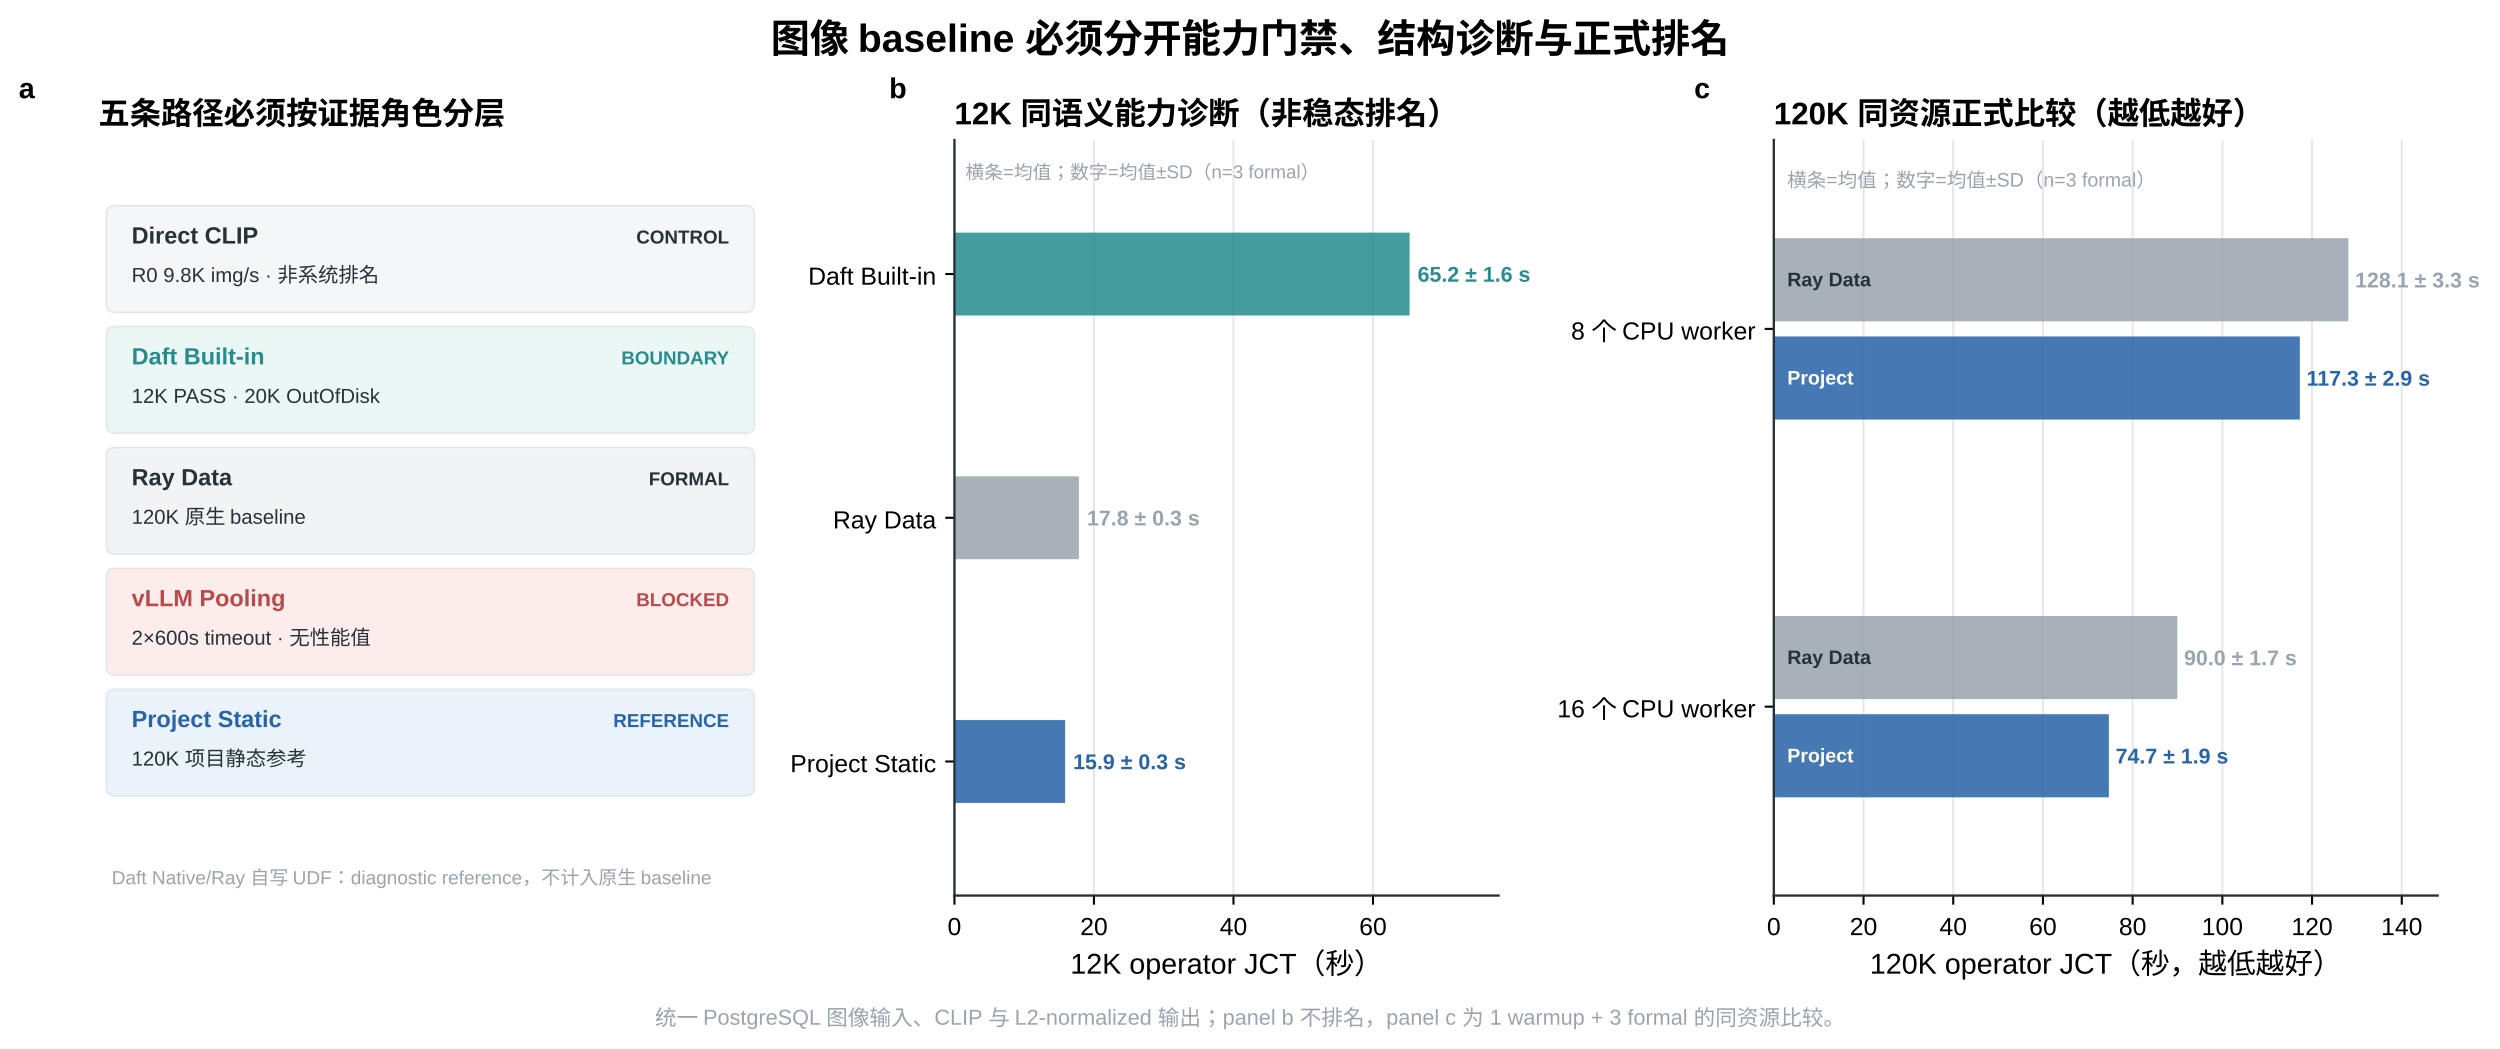
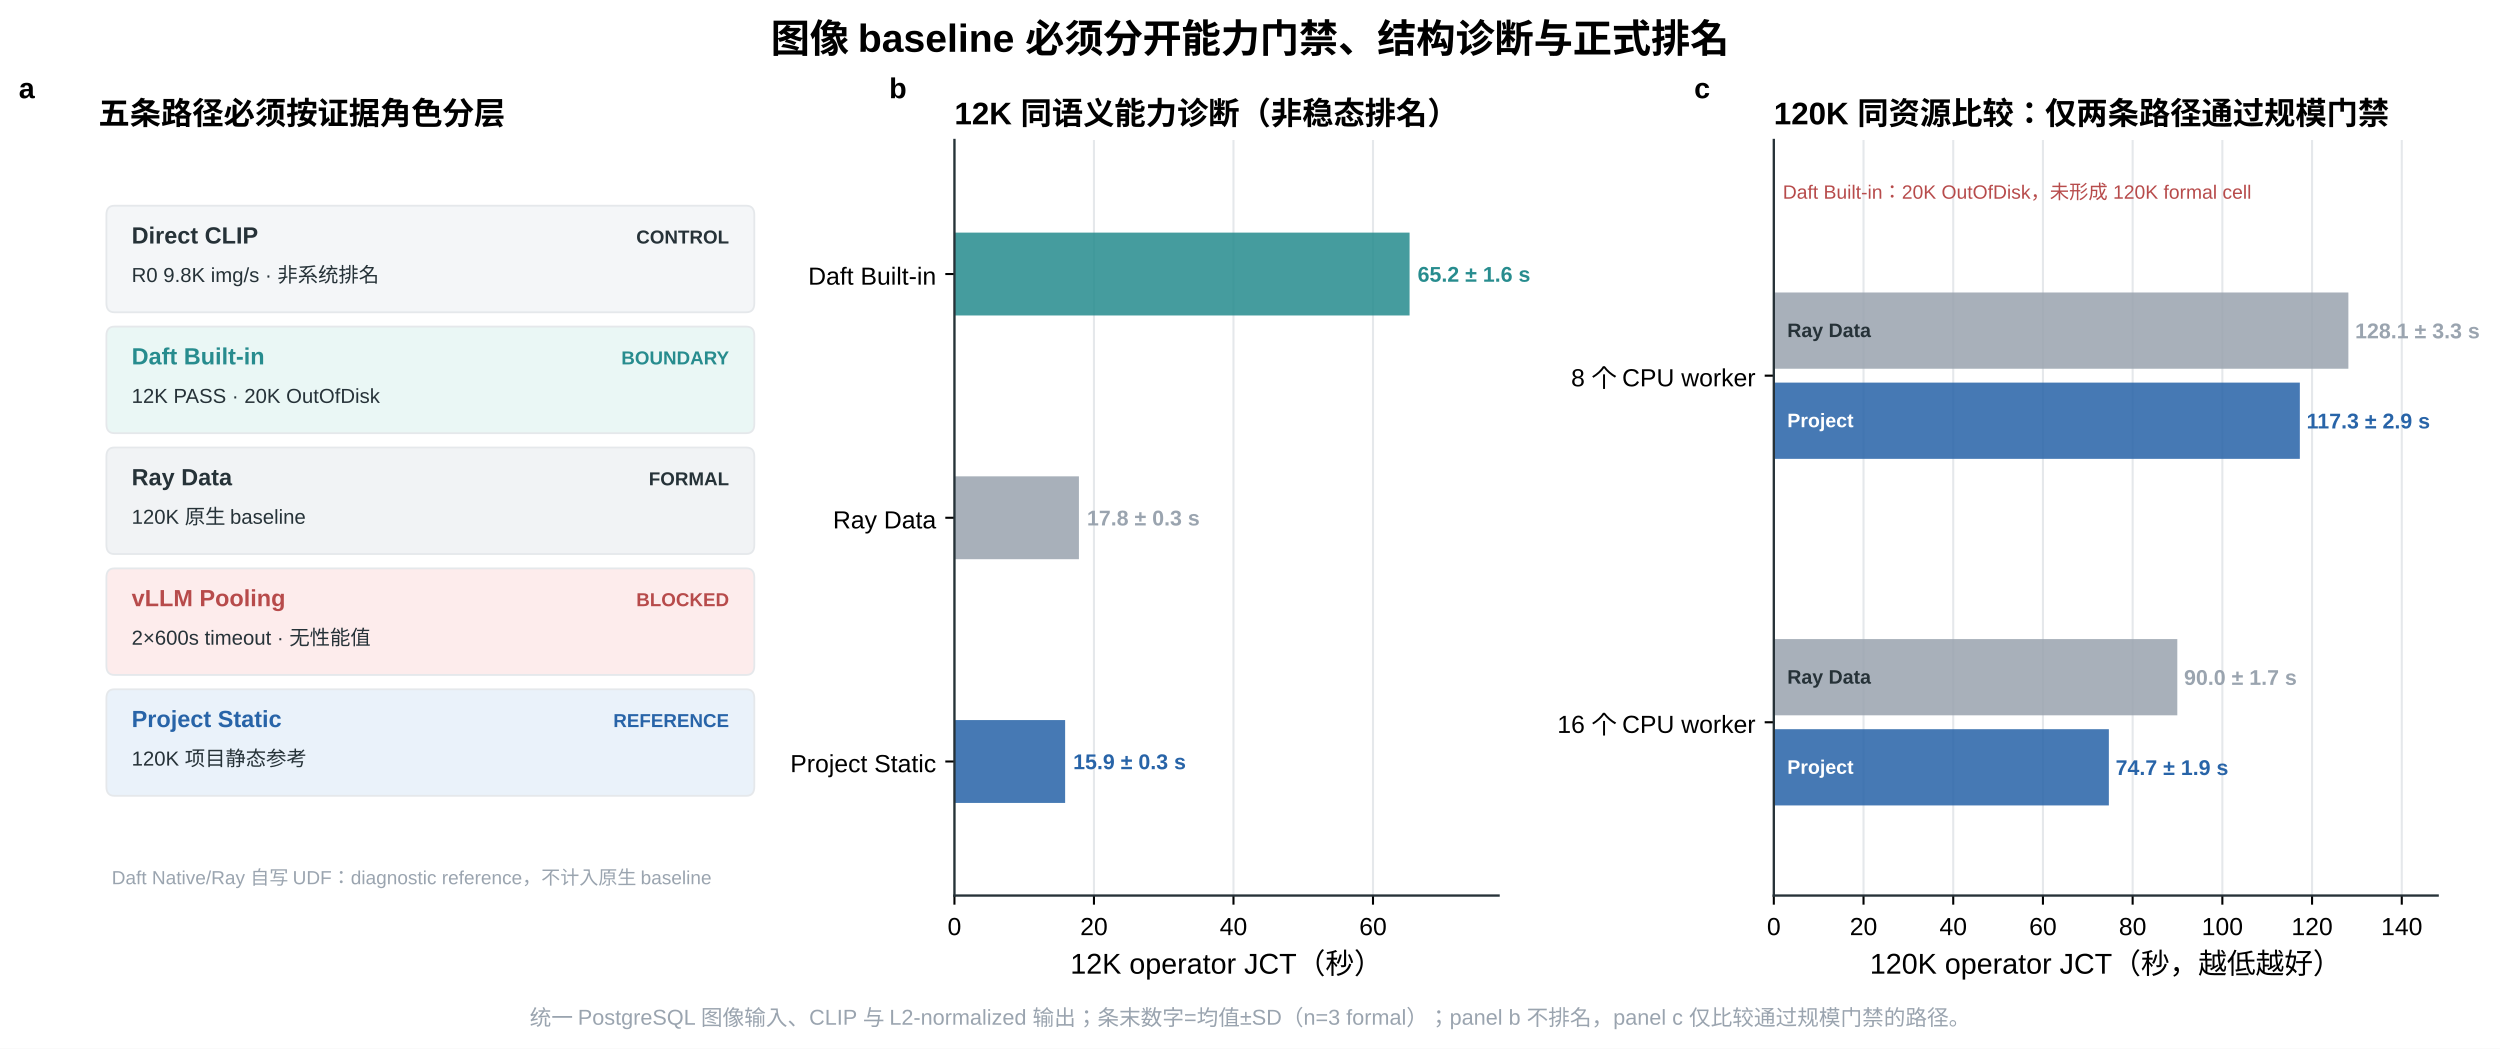
<svg xmlns="http://www.w3.org/2000/svg" xmlns:xlink="http://www.w3.org/1999/xlink" width="958.799pt" height="402.186pt" viewBox="0 0 958.799 402.186" version="1.1">
  <defs>
    <style type="text/css">*{stroke-linejoin: round; stroke-linecap: butt}</style>
  </defs>
  <g id="figure_1">
    <g id="patch_1">
      <path d="M 0 402.186 L 958.799 402.186 L 958.799 0 L 0 0 z " style="fill: #ffffff" />
    </g>
    <g id="axes_1">
      <g id="patch_2">
-         <path d="M 43.862 119.757 L 286.235 119.757 Q 289.29 119.757 289.29 116.28 L 289.29 82.377 Q 289.29 78.899 286.235 78.899 L 43.862 78.899 Q 40.806 78.899 40.806 82.377 L 40.806 116.28 Q 40.806 119.757 43.862 119.757 z " clip-path="url(#peb7916092c)" style="fill: #f4f6f8; stroke: #e5e8eb; stroke-width: 0.7; stroke-linejoin: miter" />
+         <path d="M 43.862 119.757 L 286.235 119.757 Q 289.29 119.757 289.29 116.28 L 289.29 82.377 Q 289.29 78.899 286.235 78.899 L 43.862 78.899 Q 40.806 78.899 40.806 82.377 L 40.806 116.28 Q 40.806 119.757 43.862 119.757 z " clip-path="url(#p4545ab8f3a)" style="fill: #f4f6f8; stroke: #e5e8eb; stroke-width: 0.7; stroke-linejoin: miter" />
      </g>
      <g id="patch_3">
-         <path d="M 43.862 166.121 L 286.235 166.121 Q 289.29 166.121 289.29 162.644 L 289.29 128.74 Q 289.29 125.263 286.235 125.263 L 43.862 125.263 Q 40.806 125.263 40.806 128.74 L 40.806 162.644 Q 40.806 166.121 43.862 166.121 z " clip-path="url(#peb7916092c)" style="fill: #eaf7f5; stroke: #e5e8eb; stroke-width: 0.7; stroke-linejoin: miter" />
+         <path d="M 43.862 166.121 L 286.235 166.121 Q 289.29 166.121 289.29 162.644 L 289.29 128.74 Q 289.29 125.263 286.235 125.263 L 43.862 125.263 Q 40.806 125.263 40.806 128.74 L 40.806 162.644 Q 40.806 166.121 43.862 166.121 z " clip-path="url(#p4545ab8f3a)" style="fill: #eaf7f5; stroke: #e5e8eb; stroke-width: 0.7; stroke-linejoin: miter" />
      </g>
      <g id="patch_4">
-         <path d="M 43.862 212.485 L 286.235 212.485 Q 289.29 212.485 289.29 209.007 L 289.29 175.104 Q 289.29 171.627 286.235 171.627 L 43.862 171.627 Q 40.806 171.627 40.806 175.104 L 40.806 209.007 Q 40.806 212.485 43.862 212.485 z " clip-path="url(#peb7916092c)" style="fill: #f1f3f5; stroke: #e5e8eb; stroke-width: 0.7; stroke-linejoin: miter" />
+         <path d="M 43.862 212.485 L 286.235 212.485 Q 289.29 212.485 289.29 209.007 L 289.29 175.104 Q 289.29 171.627 286.235 171.627 L 43.862 171.627 Q 40.806 171.627 40.806 175.104 L 40.806 209.007 Q 40.806 212.485 43.862 212.485 z " clip-path="url(#p4545ab8f3a)" style="fill: #f1f3f5; stroke: #e5e8eb; stroke-width: 0.7; stroke-linejoin: miter" />
      </g>
      <g id="patch_5">
-         <path d="M 43.862 258.848 L 286.235 258.848 Q 289.29 258.848 289.29 255.371 L 289.29 221.468 Q 289.29 217.99 286.235 217.99 L 43.862 217.99 Q 40.806 217.99 40.806 221.468 L 40.806 255.371 Q 40.806 258.848 43.862 258.848 z " clip-path="url(#peb7916092c)" style="fill: #fdecec; stroke: #e5e8eb; stroke-width: 0.7; stroke-linejoin: miter" />
+         <path d="M 43.862 258.848 L 286.235 258.848 Q 289.29 258.848 289.29 255.371 L 289.29 221.468 Q 289.29 217.99 286.235 217.99 L 43.862 217.99 Q 40.806 217.99 40.806 221.468 L 40.806 255.371 Q 40.806 258.848 43.862 258.848 z " clip-path="url(#p4545ab8f3a)" style="fill: #fdecec; stroke: #e5e8eb; stroke-width: 0.7; stroke-linejoin: miter" />
      </g>
      <g id="patch_6">
-         <path d="M 43.862 305.212 L 286.235 305.212 Q 289.29 305.212 289.29 301.735 L 289.29 267.831 Q 289.29 264.354 286.235 264.354 L 43.862 264.354 Q 40.806 264.354 40.806 267.831 L 40.806 301.735 Q 40.806 305.212 43.862 305.212 z " clip-path="url(#peb7916092c)" style="fill: #eaf2fa; stroke: #e5e8eb; stroke-width: 0.7; stroke-linejoin: miter" />
+         <path d="M 43.862 305.212 L 286.235 305.212 Q 289.29 305.212 289.29 301.735 L 289.29 267.831 Q 289.29 264.354 286.235 264.354 L 43.862 264.354 Q 40.806 264.354 40.806 267.831 L 40.806 301.735 Q 40.806 305.212 43.862 305.212 z " clip-path="url(#p4545ab8f3a)" style="fill: #eaf2fa; stroke: #e5e8eb; stroke-width: 0.7; stroke-linejoin: miter" />
      </g>
      <g id="text_1">
        <text style="font-weight: 700; font-size: 9px; font-family: 'PingFang SC', 'Hiragino Sans GB', 'Heiti SC', 'Arial', 'DejaVu Sans', 'Liberation Sans', sans-serif; text-anchor: start; fill: #263238" x="50.481" y="93.388" transform="rotate(-0 50.481 93.38798)">Direct CLIP</text>
      </g>
      <g id="text_2">
        <text style="font-weight: 700; font-size: 7.2px; font-family: 'PingFang SC', 'Hiragino Sans GB', 'Heiti SC', 'Arial', 'DejaVu Sans', 'Liberation Sans', sans-serif; text-anchor: end; fill: #263238" x="279.616" y="93.388" transform="rotate(-0 279.6157 93.38798)">CONTROL</text>
      </g>
      <g id="text_3">
        <text style="font-size: 7.8px; font-family: 'PingFang SC', 'Hiragino Sans GB', 'Heiti SC', 'Arial', 'DejaVu Sans', 'Liberation Sans', sans-serif; text-anchor: start; fill: #263238" x="50.481" y="108.166" transform="rotate(-0 50.481 108.1664)">R0 9.8K img/s · 非系统排名</text>
      </g>
      <g id="text_4">
        <text style="font-weight: 700; font-size: 9px; font-family: 'PingFang SC', 'Hiragino Sans GB', 'Heiti SC', 'Arial', 'DejaVu Sans', 'Liberation Sans', sans-serif; text-anchor: start; fill: #278c8e" x="50.481" y="139.752" transform="rotate(-0 50.481 139.7516)">Daft Built-in</text>
      </g>
      <g id="text_5">
        <text style="font-weight: 700; font-size: 7.2px; font-family: 'PingFang SC', 'Hiragino Sans GB', 'Heiti SC', 'Arial', 'DejaVu Sans', 'Liberation Sans', sans-serif; text-anchor: end; fill: #278c8e" x="279.616" y="139.752" transform="rotate(-0 279.6157 139.7516)">BOUNDARY</text>
      </g>
      <g id="text_6">
        <text style="font-size: 7.8px; font-family: 'PingFang SC', 'Hiragino Sans GB', 'Heiti SC', 'Arial', 'DejaVu Sans', 'Liberation Sans', sans-serif; text-anchor: start; fill: #263238" x="50.481" y="154.53" transform="rotate(-0 50.481 154.53)">12K PASS · 20K OutOfDisk</text>
      </g>
      <g id="text_7">
        <text style="font-weight: 700; font-size: 9px; font-family: 'PingFang SC', 'Hiragino Sans GB', 'Heiti SC', 'Arial', 'DejaVu Sans', 'Liberation Sans', sans-serif; text-anchor: start; fill: #263238" x="50.481" y="186.115" transform="rotate(-0 50.481 186.1153)">Ray Data</text>
      </g>
      <g id="text_8">
        <text style="font-weight: 700; font-size: 7.2px; font-family: 'PingFang SC', 'Hiragino Sans GB', 'Heiti SC', 'Arial', 'DejaVu Sans', 'Liberation Sans', sans-serif; text-anchor: end; fill: #263238" x="279.616" y="186.115" transform="rotate(-0 279.6157 186.1153)">FORMAL</text>
      </g>
      <g id="text_9">
        <text style="font-size: 7.8px; font-family: 'PingFang SC', 'Hiragino Sans GB', 'Heiti SC', 'Arial', 'DejaVu Sans', 'Liberation Sans', sans-serif; text-anchor: start; fill: #263238" x="50.481" y="200.894" transform="rotate(-0 50.481 200.8937)">120K 原生 baseline</text>
      </g>
      <g id="text_10">
        <text style="font-weight: 700; font-size: 9px; font-family: 'PingFang SC', 'Hiragino Sans GB', 'Heiti SC', 'Arial', 'DejaVu Sans', 'Liberation Sans', sans-serif; text-anchor: start; fill: #b74b4b" x="50.481" y="232.479" transform="rotate(-0 50.481 232.4789)">vLLM Pooling</text>
      </g>
      <g id="text_11">
        <text style="font-weight: 700; font-size: 7.2px; font-family: 'PingFang SC', 'Hiragino Sans GB', 'Heiti SC', 'Arial', 'DejaVu Sans', 'Liberation Sans', sans-serif; text-anchor: end; fill: #b74b4b" x="279.616" y="232.479" transform="rotate(-0 279.6157 232.4789)">BLOCKED</text>
      </g>
      <g id="text_12">
        <text style="font-size: 7.8px; font-family: 'PingFang SC', 'Hiragino Sans GB', 'Heiti SC', 'Arial', 'DejaVu Sans', 'Liberation Sans', sans-serif; text-anchor: start; fill: #263238" x="50.481" y="247.257" transform="rotate(-0 50.481 247.2573)">2×600s timeout · 无性能值</text>
      </g>
      <g id="text_13">
        <text style="font-weight: 700; font-size: 9px; font-family: 'PingFang SC', 'Hiragino Sans GB', 'Heiti SC', 'Arial', 'DejaVu Sans', 'Liberation Sans', sans-serif; text-anchor: start; fill: #2864a8" x="50.481" y="278.843" transform="rotate(-0 50.481 278.8425)">Project Static</text>
      </g>
      <g id="text_14">
        <text style="font-weight: 700; font-size: 7.2px; font-family: 'PingFang SC', 'Hiragino Sans GB', 'Heiti SC', 'Arial', 'DejaVu Sans', 'Liberation Sans', sans-serif; text-anchor: end; fill: #2864a8" x="279.616" y="278.843" transform="rotate(-0 279.6157 278.8425)">REFERENCE</text>
      </g>
      <g id="text_15">
        <text style="font-size: 7.8px; font-family: 'PingFang SC', 'Hiragino Sans GB', 'Heiti SC', 'Arial', 'DejaVu Sans', 'Liberation Sans', sans-serif; text-anchor: start; fill: #263238" x="50.481" y="293.621" transform="rotate(-0 50.481 293.621)">120K 项目静态参考</text>
      </g>
      <g id="text_16">
        <text style="font-size: 7.3px; font-family: 'PingFang SC', 'Hiragino Sans GB', 'Heiti SC', 'Arial', 'DejaVu Sans', 'Liberation Sans', sans-serif; text-anchor: start; fill: #9aa4af" x="42.843" y="339.115" transform="rotate(-0 42.84318 339.1153)">Daft Native/Ray 自写 UDF：diagnostic reference，不计入原生 baseline</text>
      </g>
      <g id="text_17">
        <text style="font-weight: 700; font-size: 11px; font-family: 'PingFang SC', 'Hiragino Sans GB', 'Heiti SC', 'Arial', 'DejaVu Sans', 'Liberation Sans', sans-serif; text-anchor: start" x="7.2" y="37.66" transform="rotate(-0 7.2 37.66047)">a</text>
      </g>
      <g id="text_18">
        <text style="font-weight: 700; font-size: 12px; font-family: 'PingFang SC', 'Hiragino Sans GB', 'Heiti SC', 'Arial', 'DejaVu Sans', 'Liberation Sans', sans-serif; text-anchor: start" x="37.751" y="47.689" transform="rotate(-0 37.75129 47.68911)">五条路径必须按证据角色分层</text>
      </g>
    </g>
    <g id="axes_2">
      <g id="patch_7">
        <path d="M 366.045 343.462 L 574.729 343.462 L 574.729 53.689 L 366.045 53.689 z " style="fill: #ffffff" />
      </g>
      <g id="matplotlib.axis_1">
        <g id="xtick_1">
          <g id="line2d_1">
-             <path d="M 366.045 343.462 L 366.045 53.689 " clip-path="url(#pb28a0bcb49)" style="fill: none; stroke: #e5e8eb; stroke-width: 0.8; stroke-linecap: square" />
+             <path d="M 366.045 343.462 L 366.045 53.689 " clip-path="url(#pc9cbb1d700)" style="fill: none; stroke: #e5e8eb; stroke-width: 0.8; stroke-linecap: square" />
          </g>
          <g id="line2d_2">
            <defs>
-               <path id="m7a20952c3b" d="M 0 0 L 0 3.5 " style="stroke: #000000; stroke-width: 0.8" />
+               <path id="mbd22fe0899" d="M 0 0 L 0 3.5 " style="stroke: #000000; stroke-width: 0.8" />
            </defs>
            <g>
-               <use xlink:href="#m7a20952c3b" x="366.045" y="343.462" style="stroke: #000000; stroke-width: 0.8" />
+               <use xlink:href="#mbd22fe0899" x="366.045" y="343.462" style="stroke: #000000; stroke-width: 0.8" />
            </g>
          </g>
          <g id="text_19">
            <text style="font-size: 9.5px; font-family: 'PingFang SC', 'Hiragino Sans GB', 'Heiti SC', 'Arial', 'DejaVu Sans', 'Liberation Sans', sans-serif; text-anchor: middle" x="366.045" y="358.632" transform="rotate(-0 366.045 358.6319)">0</text>
          </g>
        </g>
        <g id="xtick_2">
          <g id="line2d_3">
-             <path d="M 419.554 343.462 L 419.554 53.689 " clip-path="url(#pb28a0bcb49)" style="fill: none; stroke: #e5e8eb; stroke-width: 0.8; stroke-linecap: square" />
+             <path d="M 419.554 343.462 L 419.554 53.689 " clip-path="url(#pc9cbb1d700)" style="fill: none; stroke: #e5e8eb; stroke-width: 0.8; stroke-linecap: square" />
          </g>
          <g id="line2d_4">
            <g>
-               <use xlink:href="#m7a20952c3b" x="419.554" y="343.462" style="stroke: #000000; stroke-width: 0.8" />
+               <use xlink:href="#mbd22fe0899" x="419.554" y="343.462" style="stroke: #000000; stroke-width: 0.8" />
            </g>
          </g>
          <g id="text_20">
            <text style="font-size: 9.5px; font-family: 'PingFang SC', 'Hiragino Sans GB', 'Heiti SC', 'Arial', 'DejaVu Sans', 'Liberation Sans', sans-serif; text-anchor: middle" x="419.554" y="358.632" transform="rotate(-0 419.5536 358.6319)">20</text>
          </g>
        </g>
        <g id="xtick_3">
          <g id="line2d_5">
-             <path d="M 473.062 343.462 L 473.062 53.689 " clip-path="url(#pb28a0bcb49)" style="fill: none; stroke: #e5e8eb; stroke-width: 0.8; stroke-linecap: square" />
+             <path d="M 473.062 343.462 L 473.062 53.689 " clip-path="url(#pc9cbb1d700)" style="fill: none; stroke: #e5e8eb; stroke-width: 0.8; stroke-linecap: square" />
          </g>
          <g id="line2d_6">
            <g>
-               <use xlink:href="#m7a20952c3b" x="473.062" y="343.462" style="stroke: #000000; stroke-width: 0.8" />
+               <use xlink:href="#mbd22fe0899" x="473.062" y="343.462" style="stroke: #000000; stroke-width: 0.8" />
            </g>
          </g>
          <g id="text_21">
            <text style="font-size: 9.5px; font-family: 'PingFang SC', 'Hiragino Sans GB', 'Heiti SC', 'Arial', 'DejaVu Sans', 'Liberation Sans', sans-serif; text-anchor: middle" x="473.062" y="358.632" transform="rotate(-0 473.0623 358.6319)">40</text>
          </g>
        </g>
        <g id="xtick_4">
          <g id="line2d_7">
-             <path d="M 526.571 343.462 L 526.571 53.689 " clip-path="url(#pb28a0bcb49)" style="fill: none; stroke: #e5e8eb; stroke-width: 0.8; stroke-linecap: square" />
+             <path d="M 526.571 343.462 L 526.571 53.689 " clip-path="url(#pc9cbb1d700)" style="fill: none; stroke: #e5e8eb; stroke-width: 0.8; stroke-linecap: square" />
          </g>
          <g id="line2d_8">
            <g>
-               <use xlink:href="#m7a20952c3b" x="526.571" y="343.462" style="stroke: #000000; stroke-width: 0.8" />
+               <use xlink:href="#mbd22fe0899" x="526.571" y="343.462" style="stroke: #000000; stroke-width: 0.8" />
            </g>
          </g>
          <g id="text_22">
            <text style="font-size: 9.5px; font-family: 'PingFang SC', 'Hiragino Sans GB', 'Heiti SC', 'Arial', 'DejaVu Sans', 'Liberation Sans', sans-serif; text-anchor: middle" x="526.571" y="358.632" transform="rotate(-0 526.5709 358.6319)">60</text>
          </g>
        </g>
        <g id="text_23">
          <text style="font-size: 11px; font-family: 'PingFang SC', 'Hiragino Sans GB', 'Heiti SC', 'Arial', 'DejaVu Sans', 'Liberation Sans', sans-serif; text-anchor: middle" x="470.387" y="373.422" transform="rotate(-0 470.3869 373.4219)">12K operator JCT（秒）</text>
        </g>
      </g>
      <g id="matplotlib.axis_2">
        <g id="ytick_1">
          <g id="line2d_9">
            <defs>
-               <path id="me11cb6360a" d="M 0 0 L -3.5 0 " style="stroke: #000000; stroke-width: 0.8" />
+               <path id="md0488e162a" d="M 0 0 L -3.5 0 " style="stroke: #000000; stroke-width: 0.8" />
            </defs>
            <g>
-               <use xlink:href="#me11cb6360a" x="366.045" y="105.1" style="stroke: #000000; stroke-width: 0.8" />
+               <use xlink:href="#md0488e162a" x="366.045" y="105.1" style="stroke: #000000; stroke-width: 0.8" />
            </g>
          </g>
          <g id="text_24">
            <text style="font-size: 9.5px; font-family: 'PingFang SC', 'Hiragino Sans GB', 'Heiti SC', 'Arial', 'DejaVu Sans', 'Liberation Sans', sans-serif; text-anchor: end" x="359.045" y="109.185" transform="rotate(-0 359.045 109.1854)">Daft Built-in</text>
          </g>
        </g>
        <g id="ytick_2">
          <g id="line2d_10">
            <g>
-               <use xlink:href="#me11cb6360a" x="366.045" y="198.575" style="stroke: #000000; stroke-width: 0.8" />
+               <use xlink:href="#md0488e162a" x="366.045" y="198.575" style="stroke: #000000; stroke-width: 0.8" />
            </g>
          </g>
          <g id="text_25">
            <text style="font-size: 9.5px; font-family: 'PingFang SC', 'Hiragino Sans GB', 'Heiti SC', 'Arial', 'DejaVu Sans', 'Liberation Sans', sans-serif; text-anchor: end" x="359.045" y="202.66" transform="rotate(-0 359.045 202.6605)">Ray Data</text>
          </g>
        </g>
        <g id="ytick_3">
          <g id="line2d_11">
            <g>
-               <use xlink:href="#me11cb6360a" x="366.045" y="292.051" style="stroke: #000000; stroke-width: 0.8" />
+               <use xlink:href="#md0488e162a" x="366.045" y="292.051" style="stroke: #000000; stroke-width: 0.8" />
            </g>
          </g>
          <g id="text_26">
            <text style="font-size: 9.5px; font-family: 'PingFang SC', 'Hiragino Sans GB', 'Heiti SC', 'Arial', 'DejaVu Sans', 'Liberation Sans', sans-serif; text-anchor: end" x="359.045" y="296.136" transform="rotate(-0 359.045 296.1356)">Project Static</text>
          </g>
        </g>
      </g>
      <g id="patch_8">
-         <path d="M 366.045 120.991 L 540.6 120.991 L 540.6 89.21 L 366.045 89.21 z " clip-path="url(#pb28a0bcb49)" style="fill: #278c8e; opacity: 0.86" />
+         <path d="M 366.045 120.991 L 540.6 120.991 L 540.6 89.21 L 366.045 89.21 z " clip-path="url(#pc9cbb1d700)" style="fill: #278c8e; opacity: 0.86" />
      </g>
      <g id="patch_9">
-         <path d="M 366.045 214.466 L 413.787 214.466 L 413.787 182.685 L 366.045 182.685 z " clip-path="url(#pb28a0bcb49)" style="fill: #9aa4af; opacity: 0.86" />
+         <path d="M 366.045 214.466 L 413.787 214.466 L 413.787 182.685 L 366.045 182.685 z " clip-path="url(#pc9cbb1d700)" style="fill: #9aa4af; opacity: 0.86" />
      </g>
      <g id="patch_10">
-         <path d="M 366.045 307.941 L 408.496 307.941 L 408.496 276.16 L 366.045 276.16 z " clip-path="url(#pb28a0bcb49)" style="fill: #2864a8; opacity: 0.86" />
+         <path d="M 366.045 307.941 L 408.496 307.941 L 408.496 276.16 L 366.045 276.16 z " clip-path="url(#pc9cbb1d700)" style="fill: #2864a8; opacity: 0.86" />
      </g>
      <g id="patch_11">
        <path d="M 366.045 343.462 L 366.045 53.689 " style="fill: none; stroke: #263238; stroke-width: 0.9; stroke-linejoin: miter; stroke-linecap: square" />
      </g>
      <g id="patch_12">
        <path d="M 366.045 343.462 L 574.729 343.462 " style="fill: none; stroke: #263238; stroke-width: 0.9; stroke-linejoin: miter; stroke-linecap: square" />
      </g>
      <g id="text_27">
        <text style="font-weight: 700; font-size: 8.2px; font-family: 'PingFang SC', 'Hiragino Sans GB', 'Heiti SC', 'Arial', 'DejaVu Sans', 'Liberation Sans', sans-serif; text-anchor: start; fill: #278c8e" x="543.677" y="108.052" transform="rotate(-0 543.6768 108.0524)">65.2 ± 1.6 s</text>
      </g>
      <g id="text_28">
        <text style="font-weight: 700; font-size: 8.2px; font-family: 'PingFang SC', 'Hiragino Sans GB', 'Heiti SC', 'Arial', 'DejaVu Sans', 'Liberation Sans', sans-serif; text-anchor: start; fill: #9aa4af" x="416.864" y="201.527" transform="rotate(-0 416.864 201.5275)">17.8 ± 0.3 s</text>
      </g>
      <g id="text_29">
        <text style="font-weight: 700; font-size: 8.2px; font-family: 'PingFang SC', 'Hiragino Sans GB', 'Heiti SC', 'Arial', 'DejaVu Sans', 'Liberation Sans', sans-serif; text-anchor: start; fill: #2864a8" x="411.573" y="295.003" transform="rotate(-0 411.5732 295.0026)">15.9 ± 0.3 s</text>
      </g>
      <g id="text_30">
-         <text style="font-size: 7.2px; font-family: 'PingFang SC', 'Hiragino Sans GB', 'Heiti SC', 'Arial', 'DejaVu Sans', 'Liberation Sans', sans-serif; text-anchor: start; fill: #9aa4af" x="370.219" y="68.574" transform="rotate(-0 370.2187 68.5743)">横条=均值；数字=均值±SD（n=3 formal）</text>
+         <text style="font-weight: 700; font-size: 11px; font-family: 'PingFang SC', 'Hiragino Sans GB', 'Heiti SC', 'Arial', 'DejaVu Sans', 'Liberation Sans', sans-serif; text-anchor: start" x="341.003" y="37.66" transform="rotate(-0 341.003 37.66047)">b</text>
      </g>
      <g id="text_31">
-         <text style="font-weight: 700; font-size: 11px; font-family: 'PingFang SC', 'Hiragino Sans GB', 'Heiti SC', 'Arial', 'DejaVu Sans', 'Liberation Sans', sans-serif; text-anchor: start" x="341.003" y="37.66" transform="rotate(-0 341.003 37.66047)">b</text>
-       </g>
-       <g id="text_32">
        <text style="font-weight: 700; font-size: 12px; font-family: 'PingFang SC', 'Hiragino Sans GB', 'Heiti SC', 'Arial', 'DejaVu Sans', 'Liberation Sans', sans-serif; text-anchor: start" x="366.045" y="47.689" transform="rotate(-0 366.045 47.68911)">12K 同语义能力诊断（非稳态排名）</text>
      </g>
    </g>
    <g id="axes_3">
      <g id="patch_13">
        <path d="M 680.292 343.462 L 934.886 343.462 L 934.886 53.689 L 680.292 53.689 z " style="fill: #ffffff" />
      </g>
      <g id="matplotlib.axis_3">
        <g id="xtick_5">
          <g id="line2d_12">
-             <path d="M 680.292 343.462 L 680.292 53.689 " clip-path="url(#p19a1f7b611)" style="fill: none; stroke: #e5e8eb; stroke-width: 0.8; stroke-linecap: square" />
+             <path d="M 680.292 343.462 L 680.292 53.689 " clip-path="url(#pe7a742c21b)" style="fill: none; stroke: #e5e8eb; stroke-width: 0.8; stroke-linecap: square" />
          </g>
          <g id="line2d_13">
            <g>
-               <use xlink:href="#m7a20952c3b" x="680.292" y="343.462" style="stroke: #000000; stroke-width: 0.8" />
-             </g>
-           </g>
-           <g id="text_33">
+               <use xlink:href="#mbd22fe0899" x="680.292" y="343.462" style="stroke: #000000; stroke-width: 0.8" />
+             </g>
+           </g>
+           <g id="text_32">
            <text style="font-size: 9.5px; font-family: 'PingFang SC', 'Hiragino Sans GB', 'Heiti SC', 'Arial', 'DejaVu Sans', 'Liberation Sans', sans-serif; text-anchor: middle" x="680.292" y="358.632" transform="rotate(-0 680.2923 358.6319)">0</text>
          </g>
        </g>
        <g id="xtick_6">
          <g id="line2d_14">
-             <path d="M 714.697 343.462 L 714.697 53.689 " clip-path="url(#p19a1f7b611)" style="fill: none; stroke: #e5e8eb; stroke-width: 0.8; stroke-linecap: square" />
+             <path d="M 714.697 343.462 L 714.697 53.689 " clip-path="url(#pe7a742c21b)" style="fill: none; stroke: #e5e8eb; stroke-width: 0.8; stroke-linecap: square" />
          </g>
          <g id="line2d_15">
            <g>
-               <use xlink:href="#m7a20952c3b" x="714.697" y="343.462" style="stroke: #000000; stroke-width: 0.8" />
-             </g>
-           </g>
-           <g id="text_34">
+               <use xlink:href="#mbd22fe0899" x="714.697" y="343.462" style="stroke: #000000; stroke-width: 0.8" />
+             </g>
+           </g>
+           <g id="text_33">
            <text style="font-size: 9.5px; font-family: 'PingFang SC', 'Hiragino Sans GB', 'Heiti SC', 'Arial', 'DejaVu Sans', 'Liberation Sans', sans-serif; text-anchor: middle" x="714.697" y="358.632" transform="rotate(-0 714.6969 358.6319)">20</text>
          </g>
        </g>
        <g id="xtick_7">
          <g id="line2d_16">
-             <path d="M 749.102 343.462 L 749.102 53.689 " clip-path="url(#p19a1f7b611)" style="fill: none; stroke: #e5e8eb; stroke-width: 0.8; stroke-linecap: square" />
+             <path d="M 749.102 343.462 L 749.102 53.689 " clip-path="url(#pe7a742c21b)" style="fill: none; stroke: #e5e8eb; stroke-width: 0.8; stroke-linecap: square" />
          </g>
          <g id="line2d_17">
            <g>
-               <use xlink:href="#m7a20952c3b" x="749.102" y="343.462" style="stroke: #000000; stroke-width: 0.8" />
-             </g>
-           </g>
-           <g id="text_35">
+               <use xlink:href="#mbd22fe0899" x="749.102" y="343.462" style="stroke: #000000; stroke-width: 0.8" />
+             </g>
+           </g>
+           <g id="text_34">
            <text style="font-size: 9.5px; font-family: 'PingFang SC', 'Hiragino Sans GB', 'Heiti SC', 'Arial', 'DejaVu Sans', 'Liberation Sans', sans-serif; text-anchor: middle" x="749.102" y="358.632" transform="rotate(-0 749.1015 358.6319)">40</text>
          </g>
        </g>
        <g id="xtick_8">
          <g id="line2d_18">
-             <path d="M 783.506 343.462 L 783.506 53.689 " clip-path="url(#p19a1f7b611)" style="fill: none; stroke: #e5e8eb; stroke-width: 0.8; stroke-linecap: square" />
+             <path d="M 783.506 343.462 L 783.506 53.689 " clip-path="url(#pe7a742c21b)" style="fill: none; stroke: #e5e8eb; stroke-width: 0.8; stroke-linecap: square" />
          </g>
          <g id="line2d_19">
            <g>
-               <use xlink:href="#m7a20952c3b" x="783.506" y="343.462" style="stroke: #000000; stroke-width: 0.8" />
-             </g>
-           </g>
-           <g id="text_36">
+               <use xlink:href="#mbd22fe0899" x="783.506" y="343.462" style="stroke: #000000; stroke-width: 0.8" />
+             </g>
+           </g>
+           <g id="text_35">
            <text style="font-size: 9.5px; font-family: 'PingFang SC', 'Hiragino Sans GB', 'Heiti SC', 'Arial', 'DejaVu Sans', 'Liberation Sans', sans-serif; text-anchor: middle" x="783.506" y="358.632" transform="rotate(-0 783.5061 358.6319)">60</text>
          </g>
        </g>
        <g id="xtick_9">
          <g id="line2d_20">
-             <path d="M 817.911 343.462 L 817.911 53.689 " clip-path="url(#p19a1f7b611)" style="fill: none; stroke: #e5e8eb; stroke-width: 0.8; stroke-linecap: square" />
+             <path d="M 817.911 343.462 L 817.911 53.689 " clip-path="url(#pe7a742c21b)" style="fill: none; stroke: #e5e8eb; stroke-width: 0.8; stroke-linecap: square" />
          </g>
          <g id="line2d_21">
            <g>
-               <use xlink:href="#m7a20952c3b" x="817.911" y="343.462" style="stroke: #000000; stroke-width: 0.8" />
-             </g>
-           </g>
-           <g id="text_37">
+               <use xlink:href="#mbd22fe0899" x="817.911" y="343.462" style="stroke: #000000; stroke-width: 0.8" />
+             </g>
+           </g>
+           <g id="text_36">
            <text style="font-size: 9.5px; font-family: 'PingFang SC', 'Hiragino Sans GB', 'Heiti SC', 'Arial', 'DejaVu Sans', 'Liberation Sans', sans-serif; text-anchor: middle" x="817.911" y="358.632" transform="rotate(-0 817.9107 358.6319)">80</text>
          </g>
        </g>
        <g id="xtick_10">
          <g id="line2d_22">
-             <path d="M 852.315 343.462 L 852.315 53.689 " clip-path="url(#p19a1f7b611)" style="fill: none; stroke: #e5e8eb; stroke-width: 0.8; stroke-linecap: square" />
+             <path d="M 852.315 343.462 L 852.315 53.689 " clip-path="url(#pe7a742c21b)" style="fill: none; stroke: #e5e8eb; stroke-width: 0.8; stroke-linecap: square" />
          </g>
          <g id="line2d_23">
            <g>
-               <use xlink:href="#m7a20952c3b" x="852.315" y="343.462" style="stroke: #000000; stroke-width: 0.8" />
-             </g>
-           </g>
-           <g id="text_38">
+               <use xlink:href="#mbd22fe0899" x="852.315" y="343.462" style="stroke: #000000; stroke-width: 0.8" />
+             </g>
+           </g>
+           <g id="text_37">
            <text style="font-size: 9.5px; font-family: 'PingFang SC', 'Hiragino Sans GB', 'Heiti SC', 'Arial', 'DejaVu Sans', 'Liberation Sans', sans-serif; text-anchor: middle" x="852.315" y="358.632" transform="rotate(-0 852.3154 358.6319)">100</text>
          </g>
        </g>
        <g id="xtick_11">
          <g id="line2d_24">
-             <path d="M 886.72 343.462 L 886.72 53.689 " clip-path="url(#p19a1f7b611)" style="fill: none; stroke: #e5e8eb; stroke-width: 0.8; stroke-linecap: square" />
+             <path d="M 886.72 343.462 L 886.72 53.689 " clip-path="url(#pe7a742c21b)" style="fill: none; stroke: #e5e8eb; stroke-width: 0.8; stroke-linecap: square" />
          </g>
          <g id="line2d_25">
            <g>
-               <use xlink:href="#m7a20952c3b" x="886.72" y="343.462" style="stroke: #000000; stroke-width: 0.8" />
-             </g>
-           </g>
-           <g id="text_39">
+               <use xlink:href="#mbd22fe0899" x="886.72" y="343.462" style="stroke: #000000; stroke-width: 0.8" />
+             </g>
+           </g>
+           <g id="text_38">
            <text style="font-size: 9.5px; font-family: 'PingFang SC', 'Hiragino Sans GB', 'Heiti SC', 'Arial', 'DejaVu Sans', 'Liberation Sans', sans-serif; text-anchor: middle" x="886.72" y="358.632" transform="rotate(-0 886.72 358.6319)">120</text>
          </g>
        </g>
        <g id="xtick_12">
          <g id="line2d_26">
-             <path d="M 921.125 343.462 L 921.125 53.689 " clip-path="url(#p19a1f7b611)" style="fill: none; stroke: #e5e8eb; stroke-width: 0.8; stroke-linecap: square" />
+             <path d="M 921.125 343.462 L 921.125 53.689 " clip-path="url(#pe7a742c21b)" style="fill: none; stroke: #e5e8eb; stroke-width: 0.8; stroke-linecap: square" />
          </g>
          <g id="line2d_27">
            <g>
-               <use xlink:href="#m7a20952c3b" x="921.125" y="343.462" style="stroke: #000000; stroke-width: 0.8" />
-             </g>
-           </g>
-           <g id="text_40">
+               <use xlink:href="#mbd22fe0899" x="921.125" y="343.462" style="stroke: #000000; stroke-width: 0.8" />
+             </g>
+           </g>
+           <g id="text_39">
            <text style="font-size: 9.5px; font-family: 'PingFang SC', 'Hiragino Sans GB', 'Heiti SC', 'Arial', 'DejaVu Sans', 'Liberation Sans', sans-serif; text-anchor: middle" x="921.125" y="358.632" transform="rotate(-0 921.1246 358.6319)">140</text>
          </g>
        </g>
-         <g id="text_41">
+         <g id="text_40">
          <text style="font-size: 11px; font-family: 'PingFang SC', 'Hiragino Sans GB', 'Heiti SC', 'Arial', 'DejaVu Sans', 'Liberation Sans', sans-serif; text-anchor: middle" x="807.589" y="373.422" transform="rotate(-0 807.5894 373.4219)">120K operator JCT（秒，越低越好）</text>
        </g>
      </g>
      <g id="matplotlib.axis_4">
        <g id="ytick_4">
          <g id="line2d_28">
            <g>
-               <use xlink:href="#me11cb6360a" x="680.292" y="126.132" style="stroke: #000000; stroke-width: 0.8" />
-             </g>
-           </g>
-           <g id="text_42">
-             <text style="font-size: 9.5px; font-family: 'PingFang SC', 'Hiragino Sans GB', 'Heiti SC', 'Arial', 'DejaVu Sans', 'Liberation Sans', sans-serif; text-anchor: end" x="673.292" y="130.217" transform="rotate(-0 673.2923 130.2173)">8 个 CPU worker</text>
+               <use xlink:href="#md0488e162a" x="680.292" y="144.077" style="stroke: #000000; stroke-width: 0.8" />
+             </g>
+           </g>
+           <g id="text_41">
+             <text style="font-size: 9.5px; font-family: 'PingFang SC', 'Hiragino Sans GB', 'Heiti SC', 'Arial', 'DejaVu Sans', 'Liberation Sans', sans-serif; text-anchor: end" x="673.292" y="148.162" transform="rotate(-0 673.2923 148.1619)">8 个 CPU worker</text>
          </g>
        </g>
        <g id="ytick_5">
          <g id="line2d_29">
            <g>
-               <use xlink:href="#me11cb6360a" x="680.292" y="271.019" style="stroke: #000000; stroke-width: 0.8" />
-             </g>
-           </g>
-           <g id="text_43">
-             <text style="font-size: 9.5px; font-family: 'PingFang SC', 'Hiragino Sans GB', 'Heiti SC', 'Arial', 'DejaVu Sans', 'Liberation Sans', sans-serif; text-anchor: end" x="673.292" y="275.104" transform="rotate(-0 673.2923 275.1037)">16 个 CPU worker</text>
+               <use xlink:href="#md0488e162a" x="680.292" y="277" style="stroke: #000000; stroke-width: 0.8" />
+             </g>
+           </g>
+           <g id="text_42">
+             <text style="font-size: 9.5px; font-family: 'PingFang SC', 'Hiragino Sans GB', 'Heiti SC', 'Arial', 'DejaVu Sans', 'Liberation Sans', sans-serif; text-anchor: end" x="673.292" y="281.085" transform="rotate(-0 673.2923 281.0852)">16 个 CPU worker</text>
          </g>
        </g>
      </g>
      <g id="patch_14">
-         <path d="M 680.292 123.235 L 900.648 123.235 L 900.648 91.36 L 680.292 91.36 z " clip-path="url(#p19a1f7b611)" style="fill: #9aa4af; opacity: 0.86" />
+         <path d="M 680.292 141.418 L 900.648 141.418 L 900.648 112.175 L 680.292 112.175 z " clip-path="url(#pe7a742c21b)" style="fill: #9aa4af; opacity: 0.86" />
      </g>
      <g id="patch_15">
-         <path d="M 680.292 268.121 L 835.041 268.121 L 835.041 236.246 L 680.292 236.246 z " clip-path="url(#p19a1f7b611)" style="fill: #9aa4af; opacity: 0.86" />
+         <path d="M 680.292 274.342 L 835.041 274.342 L 835.041 245.099 L 680.292 245.099 z " clip-path="url(#pe7a742c21b)" style="fill: #9aa4af; opacity: 0.86" />
      </g>
      <g id="patch_16">
-         <path d="M 680.292 160.905 L 882.033 160.905 L 882.033 129.03 L 680.292 129.03 z " clip-path="url(#p19a1f7b611)" style="fill: #2864a8; opacity: 0.86" />
+         <path d="M 680.292 175.979 L 882.033 175.979 L 882.033 146.735 L 680.292 146.735 z " clip-path="url(#pe7a742c21b)" style="fill: #2864a8; opacity: 0.86" />
      </g>
      <g id="patch_17">
-         <path d="M 680.292 305.791 L 808.789 305.791 L 808.789 273.916 L 680.292 273.916 z " clip-path="url(#p19a1f7b611)" style="fill: #2864a8; opacity: 0.86" />
+         <path d="M 680.292 308.902 L 808.789 308.902 L 808.789 279.659 L 680.292 279.659 z " clip-path="url(#pe7a742c21b)" style="fill: #2864a8; opacity: 0.86" />
      </g>
      <g id="patch_18">
        <path d="M 680.292 343.462 L 680.292 53.689 " style="fill: none; stroke: #263238; stroke-width: 0.9; stroke-linejoin: miter; stroke-linecap: square" />
      </g>
      <g id="patch_19">
        <path d="M 680.292 343.462 L 934.886 343.462 " style="fill: none; stroke: #263238; stroke-width: 0.9; stroke-linejoin: miter; stroke-linecap: square" />
      </g>
+       <g id="text_43">
+         <text style="font-weight: 700; font-size: 7.5px; font-family: 'PingFang SC', 'Hiragino Sans GB', 'Heiti SC', 'Arial', 'DejaVu Sans', 'Liberation Sans', sans-serif; text-anchor: start; fill: #263238" x="685.453" y="129.28" transform="rotate(-0 685.453 129.2795)">Ray Data</text>
+       </g>
      <g id="text_44">
-         <text style="font-weight: 700; font-size: 7.5px; font-family: 'PingFang SC', 'Hiragino Sans GB', 'Heiti SC', 'Arial', 'DejaVu Sans', 'Liberation Sans', sans-serif; text-anchor: start; fill: #263238" x="685.453" y="109.78" transform="rotate(-0 685.453 109.7797)">Ray Data</text>
+         <text style="font-weight: 700; font-size: 8.2px; font-family: 'PingFang SC', 'Hiragino Sans GB', 'Heiti SC', 'Arial', 'DejaVu Sans', 'Liberation Sans', sans-serif; text-anchor: start; fill: #9aa4af" x="903.228" y="129.749" transform="rotate(-0 903.2285 129.7489)">128.1 ± 3.3 s</text>
      </g>
      <g id="text_45">
-         <text style="font-weight: 700; font-size: 8.2px; font-family: 'PingFang SC', 'Hiragino Sans GB', 'Heiti SC', 'Arial', 'DejaVu Sans', 'Liberation Sans', sans-serif; text-anchor: start; fill: #9aa4af" x="903.228" y="110.249" transform="rotate(-0 903.2285 110.2491)">128.1 ± 3.3 s</text>
+         <text style="font-weight: 700; font-size: 7.5px; font-family: 'PingFang SC', 'Hiragino Sans GB', 'Heiti SC', 'Arial', 'DejaVu Sans', 'Liberation Sans', sans-serif; text-anchor: start; fill: #263238" x="685.453" y="262.203" transform="rotate(-0 685.453 262.2028)">Ray Data</text>
      </g>
      <g id="text_46">
-         <text style="font-weight: 700; font-size: 7.5px; font-family: 'PingFang SC', 'Hiragino Sans GB', 'Heiti SC', 'Arial', 'DejaVu Sans', 'Liberation Sans', sans-serif; text-anchor: start; fill: #263238" x="685.453" y="254.666" transform="rotate(-0 685.453 254.6661)">Ray Data</text>
+         <text style="font-weight: 700; font-size: 8.2px; font-family: 'PingFang SC', 'Hiragino Sans GB', 'Heiti SC', 'Arial', 'DejaVu Sans', 'Liberation Sans', sans-serif; text-anchor: start; fill: #9aa4af" x="837.622" y="262.672" transform="rotate(-0 837.6217 262.6722)">90.0 ± 1.7 s</text>
      </g>
      <g id="text_47">
-         <text style="font-weight: 700; font-size: 8.2px; font-family: 'PingFang SC', 'Hiragino Sans GB', 'Heiti SC', 'Arial', 'DejaVu Sans', 'Liberation Sans', sans-serif; text-anchor: start; fill: #9aa4af" x="837.622" y="255.135" transform="rotate(-0 837.6217 255.1354)">90.0 ± 1.7 s</text>
+         <text style="font-weight: 700; font-size: 7.5px; font-family: 'PingFang SC', 'Hiragino Sans GB', 'Heiti SC', 'Arial', 'DejaVu Sans', 'Liberation Sans', sans-serif; text-anchor: start; fill: #ffffff" x="685.453" y="163.84" transform="rotate(-0 685.453 163.8396)">Project</text>
      </g>
      <g id="text_48">
-         <text style="font-weight: 700; font-size: 7.5px; font-family: 'PingFang SC', 'Hiragino Sans GB', 'Heiti SC', 'Arial', 'DejaVu Sans', 'Liberation Sans', sans-serif; text-anchor: start; fill: #ffffff" x="685.453" y="147.45" transform="rotate(-0 685.453 147.4501)">Project</text>
+         <text style="font-weight: 700; font-size: 8.2px; font-family: 'PingFang SC', 'Hiragino Sans GB', 'Heiti SC', 'Arial', 'DejaVu Sans', 'Liberation Sans', sans-serif; text-anchor: start; fill: #2864a8" x="884.613" y="164.309" transform="rotate(-0 884.6135 164.309)">117.3 ± 2.9 s</text>
      </g>
      <g id="text_49">
-         <text style="font-weight: 700; font-size: 8.2px; font-family: 'PingFang SC', 'Hiragino Sans GB', 'Heiti SC', 'Arial', 'DejaVu Sans', 'Liberation Sans', sans-serif; text-anchor: start; fill: #2864a8" x="884.613" y="147.92" transform="rotate(-0 884.6135 147.9195)">117.3 ± 2.9 s</text>
+         <text style="font-weight: 700; font-size: 7.5px; font-family: 'PingFang SC', 'Hiragino Sans GB', 'Heiti SC', 'Arial', 'DejaVu Sans', 'Liberation Sans', sans-serif; text-anchor: start; fill: #ffffff" x="685.453" y="296.763" transform="rotate(-0 685.453 296.7629)">Project</text>
      </g>
      <g id="text_50">
-         <text style="font-weight: 700; font-size: 7.5px; font-family: 'PingFang SC', 'Hiragino Sans GB', 'Heiti SC', 'Arial', 'DejaVu Sans', 'Liberation Sans', sans-serif; text-anchor: start; fill: #ffffff" x="685.453" y="292.337" transform="rotate(-0 685.453 292.3365)">Project</text>
+         <text style="font-weight: 700; font-size: 8.2px; font-family: 'PingFang SC', 'Hiragino Sans GB', 'Heiti SC', 'Arial', 'DejaVu Sans', 'Liberation Sans', sans-serif; text-anchor: start; fill: #2864a8" x="811.37" y="297.232" transform="rotate(-0 811.3697 297.2323)">74.7 ± 1.9 s</text>
      </g>
      <g id="text_51">
-         <text style="font-weight: 700; font-size: 8.2px; font-family: 'PingFang SC', 'Hiragino Sans GB', 'Heiti SC', 'Arial', 'DejaVu Sans', 'Liberation Sans', sans-serif; text-anchor: start; fill: #2864a8" x="811.37" y="292.806" transform="rotate(-0 811.3697 292.8059)">74.7 ± 1.9 s</text>
+         <text style="font-size: 7.4px; font-family: 'PingFang SC', 'Hiragino Sans GB', 'Heiti SC', 'Arial', 'DejaVu Sans', 'Liberation Sans', sans-serif; text-anchor: start; fill: #b74b4b" x="683.733" y="76.214" transform="rotate(-0 683.7328 76.21414)">Daft Built-in：20K OutOfDisk，未形成 120K formal cell</text>
      </g>
      <g id="text_52">
-         <text style="font-size: 7.5px; font-family: 'PingFang SC', 'Hiragino Sans GB', 'Heiti SC', 'Arial', 'DejaVu Sans', 'Liberation Sans', sans-serif; text-anchor: start; fill: #9aa4af" x="685.384" y="71.73" transform="rotate(-0 685.3842 71.73002)">横条=均值；数字=均值±SD（n=3 formal）</text>
+         <text style="font-weight: 700; font-size: 11px; font-family: 'PingFang SC', 'Hiragino Sans GB', 'Heiti SC', 'Arial', 'DejaVu Sans', 'Liberation Sans', sans-serif; text-anchor: start" x="649.741" y="37.66" transform="rotate(-0 649.741 37.66047)">c</text>
      </g>
      <g id="text_53">
-         <text style="font-weight: 700; font-size: 11px; font-family: 'PingFang SC', 'Hiragino Sans GB', 'Heiti SC', 'Arial', 'DejaVu Sans', 'Liberation Sans', sans-serif; text-anchor: start" x="649.741" y="37.66" transform="rotate(-0 649.741 37.66047)">c</text>
-       </g>
-       <g id="text_54">
-         <text style="font-weight: 700; font-size: 12px; font-family: 'PingFang SC', 'Hiragino Sans GB', 'Heiti SC', 'Arial', 'DejaVu Sans', 'Liberation Sans', sans-serif; text-anchor: start" x="680.292" y="47.689" transform="rotate(-0 680.2923 47.68911)">120K 同资源正式比较（越低越好）</text>
-       </g>
+         <text style="font-weight: 700; font-size: 12px; font-family: 'PingFang SC', 'Hiragino Sans GB', 'Heiti SC', 'Arial', 'DejaVu Sans', 'Liberation Sans', sans-serif; text-anchor: start" x="680.292" y="47.689" transform="rotate(-0 680.2923 47.68911)">120K 同资源比较：仅两条路径通过规模门禁</text>
+       </g>
+     </g>
+     <g id="text_54">
+       <text style="font-weight: 700; font-size: 15px; font-family: 'PingFang SC', 'Hiragino Sans GB', 'Heiti SC', 'Arial', 'DejaVu Sans', 'Liberation Sans', sans-serif; text-anchor: middle" x="479.401" y="20.1" transform="rotate(-0 479.4006 20.1)">图像 baseline 必须分开能力门禁、结构诊断与正式排名</text>
    </g>
    <g id="text_55">
-       <text style="font-weight: 700; font-size: 15px; font-family: 'PingFang SC', 'Hiragino Sans GB', 'Heiti SC', 'Arial', 'DejaVu Sans', 'Liberation Sans', sans-serif; text-anchor: middle" x="479.401" y="20.1" transform="rotate(-0 479.4006 20.1)">图像 baseline 必须分开能力门禁、结构诊断与正式排名</text>
-     </g>
-     <g id="text_56">
-       <text style="font-size: 8.3px; font-family: 'PingFang SC', 'Hiragino Sans GB', 'Heiti SC', 'Arial', 'DejaVu Sans', 'Liberation Sans', sans-serif; text-anchor: middle; fill: #9aa4af" x="479.401" y="393.226" transform="rotate(-0 479.4006 393.2258)">统一 PostgreSQL 图像输入、CLIP 与 L2-normalized 输出；panel b 不排名，panel c 为 1 warmup + 3 formal 的同资源比较。</text>
+       <text style="font-size: 8.3px; font-family: 'PingFang SC', 'Hiragino Sans GB', 'Heiti SC', 'Arial', 'DejaVu Sans', 'Liberation Sans', sans-serif; text-anchor: middle; fill: #9aa4af" x="479.401" y="393.226" transform="rotate(-0 479.4006 393.2258)">统一 PostgreSQL 图像输入、CLIP 与 L2-normalized 输出；条末数字=均值±SD（n=3 formal）；panel b 不排名，panel c 仅比较通过规模门禁的路径。</text>
    </g>
  </g>
  <defs>
-     <clipPath id="peb7916092c">
+     <clipPath id="p4545ab8f3a">
      <rect x="37.751" y="53.689" width="254.594" height="289.773" />
    </clipPath>
-     <clipPath id="pb28a0bcb49">
+     <clipPath id="pc9cbb1d700">
      <rect x="366.045" y="53.689" width="208.684" height="289.773" />
    </clipPath>
-     <clipPath id="p19a1f7b611">
+     <clipPath id="pe7a742c21b">
      <rect x="680.292" y="53.689" width="254.594" height="289.773" />
    </clipPath>
  </defs>
</svg>
